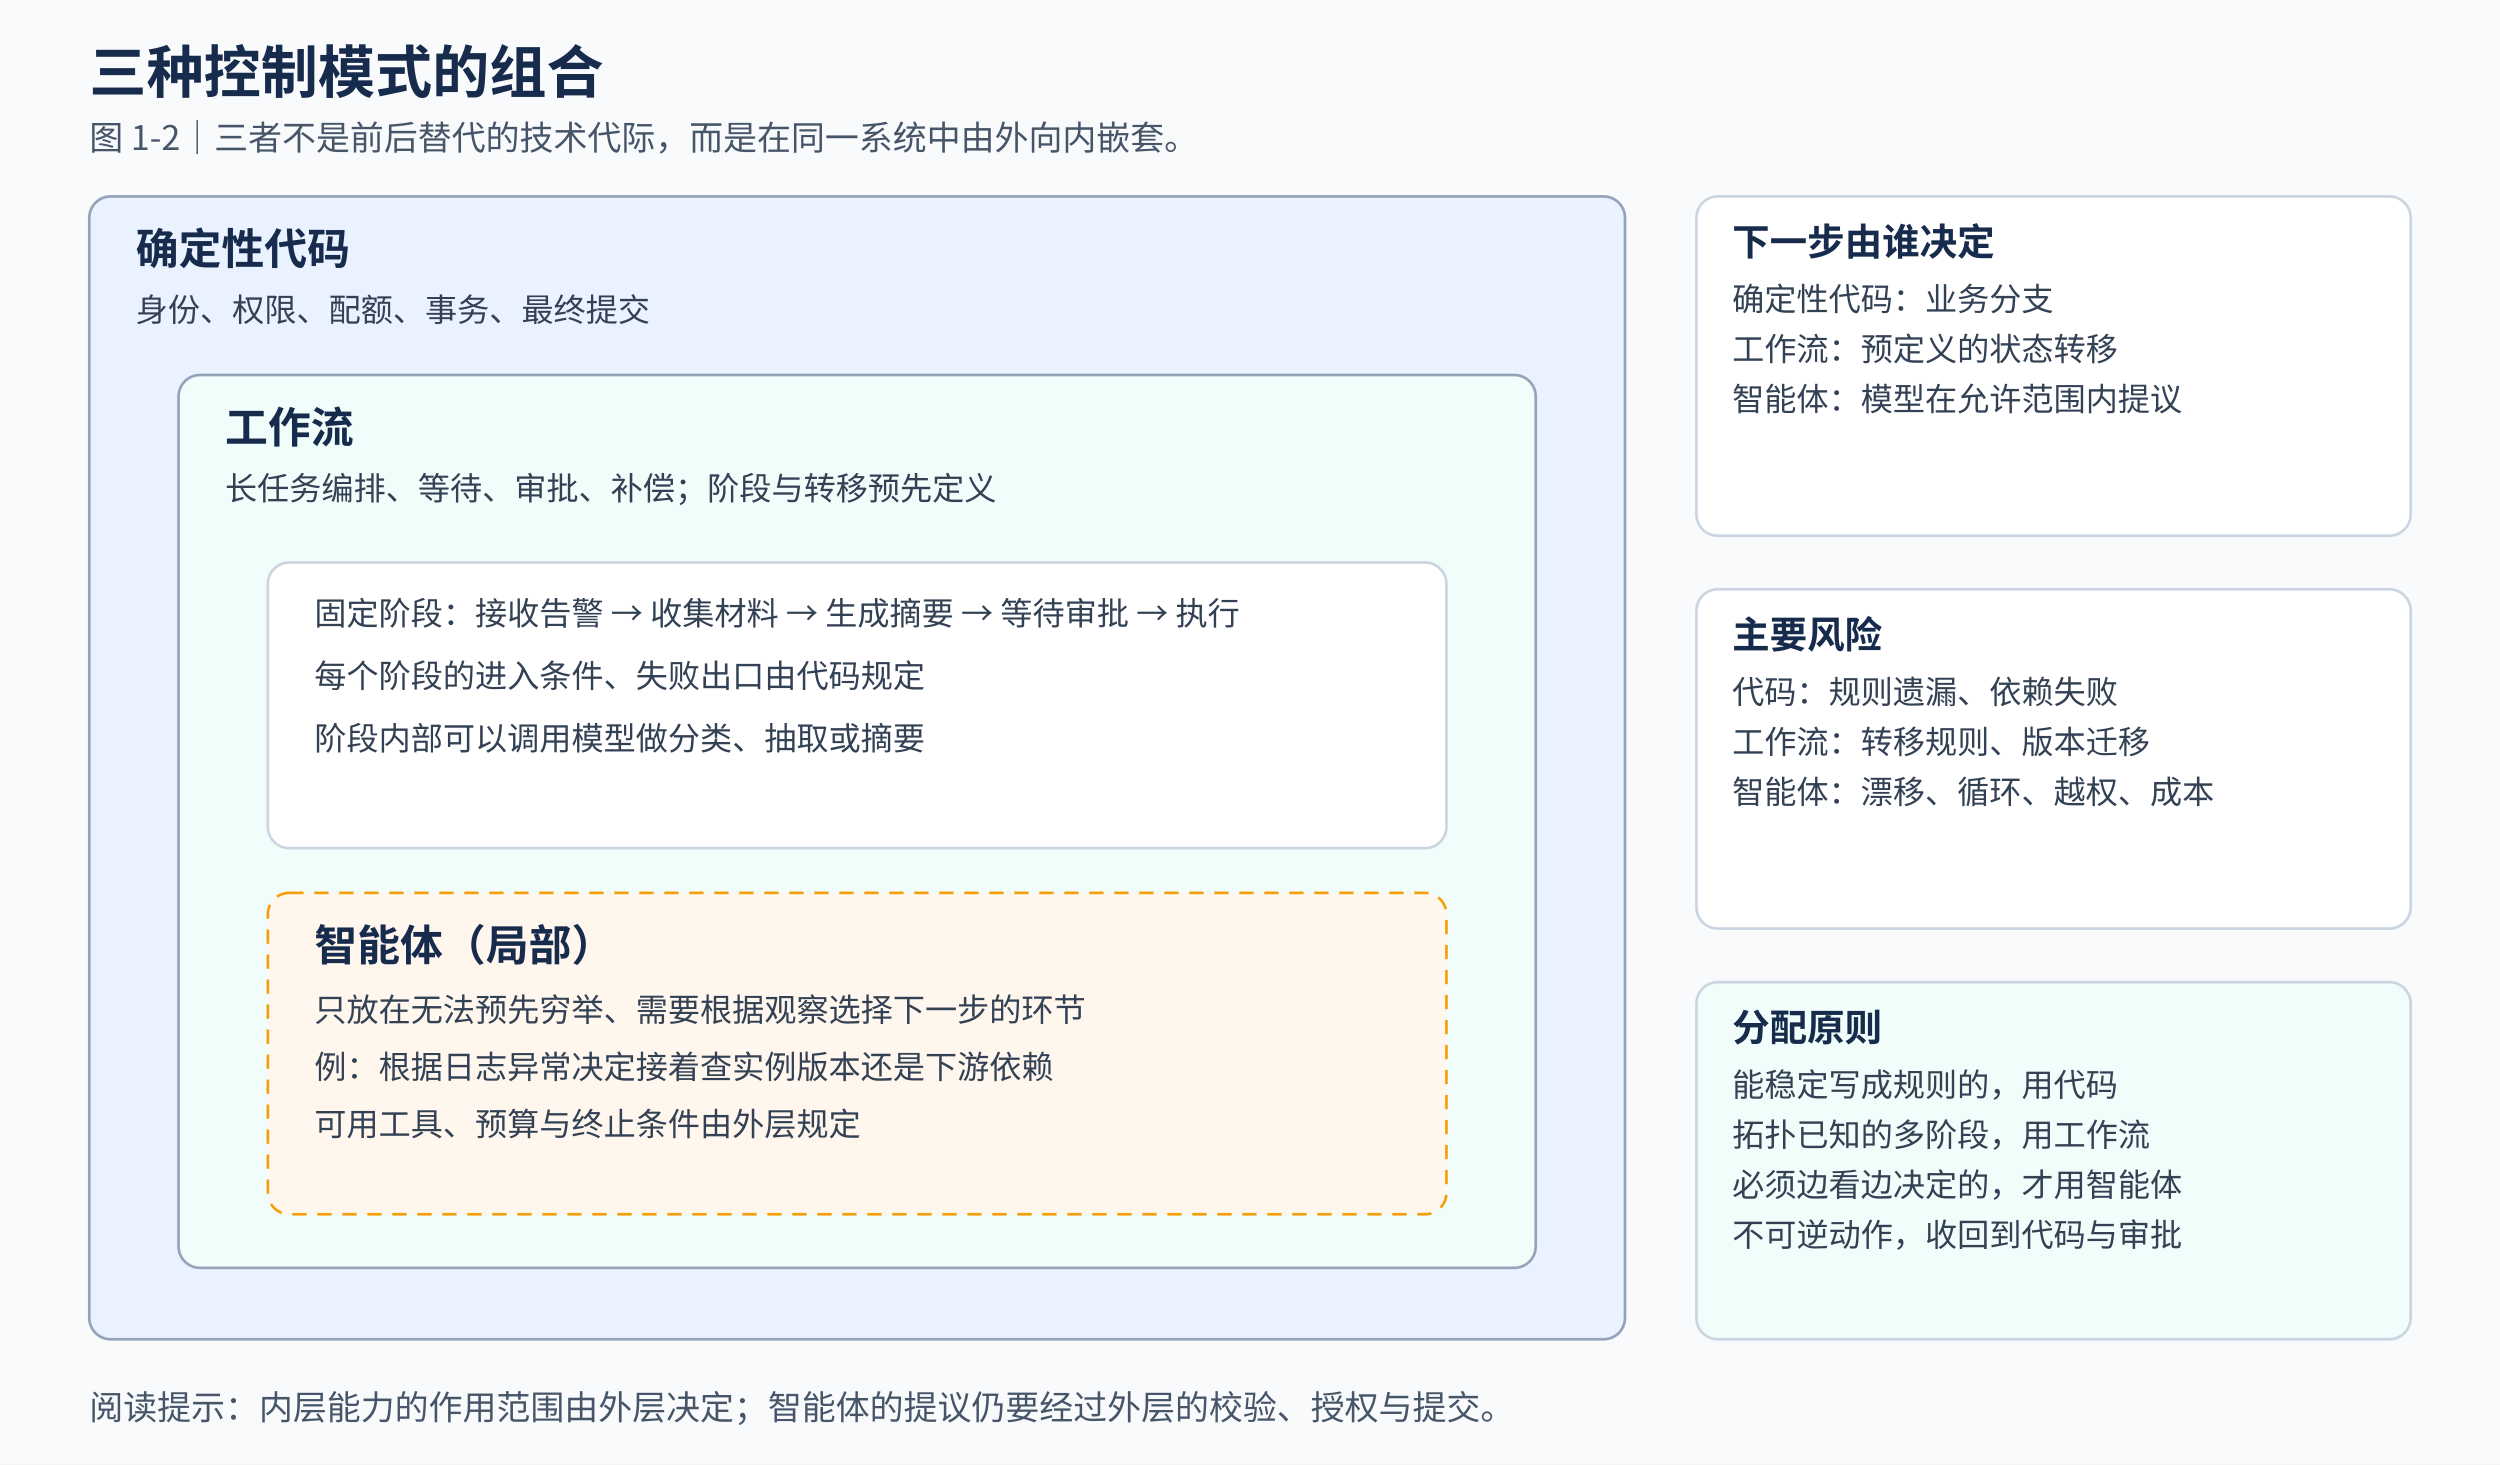
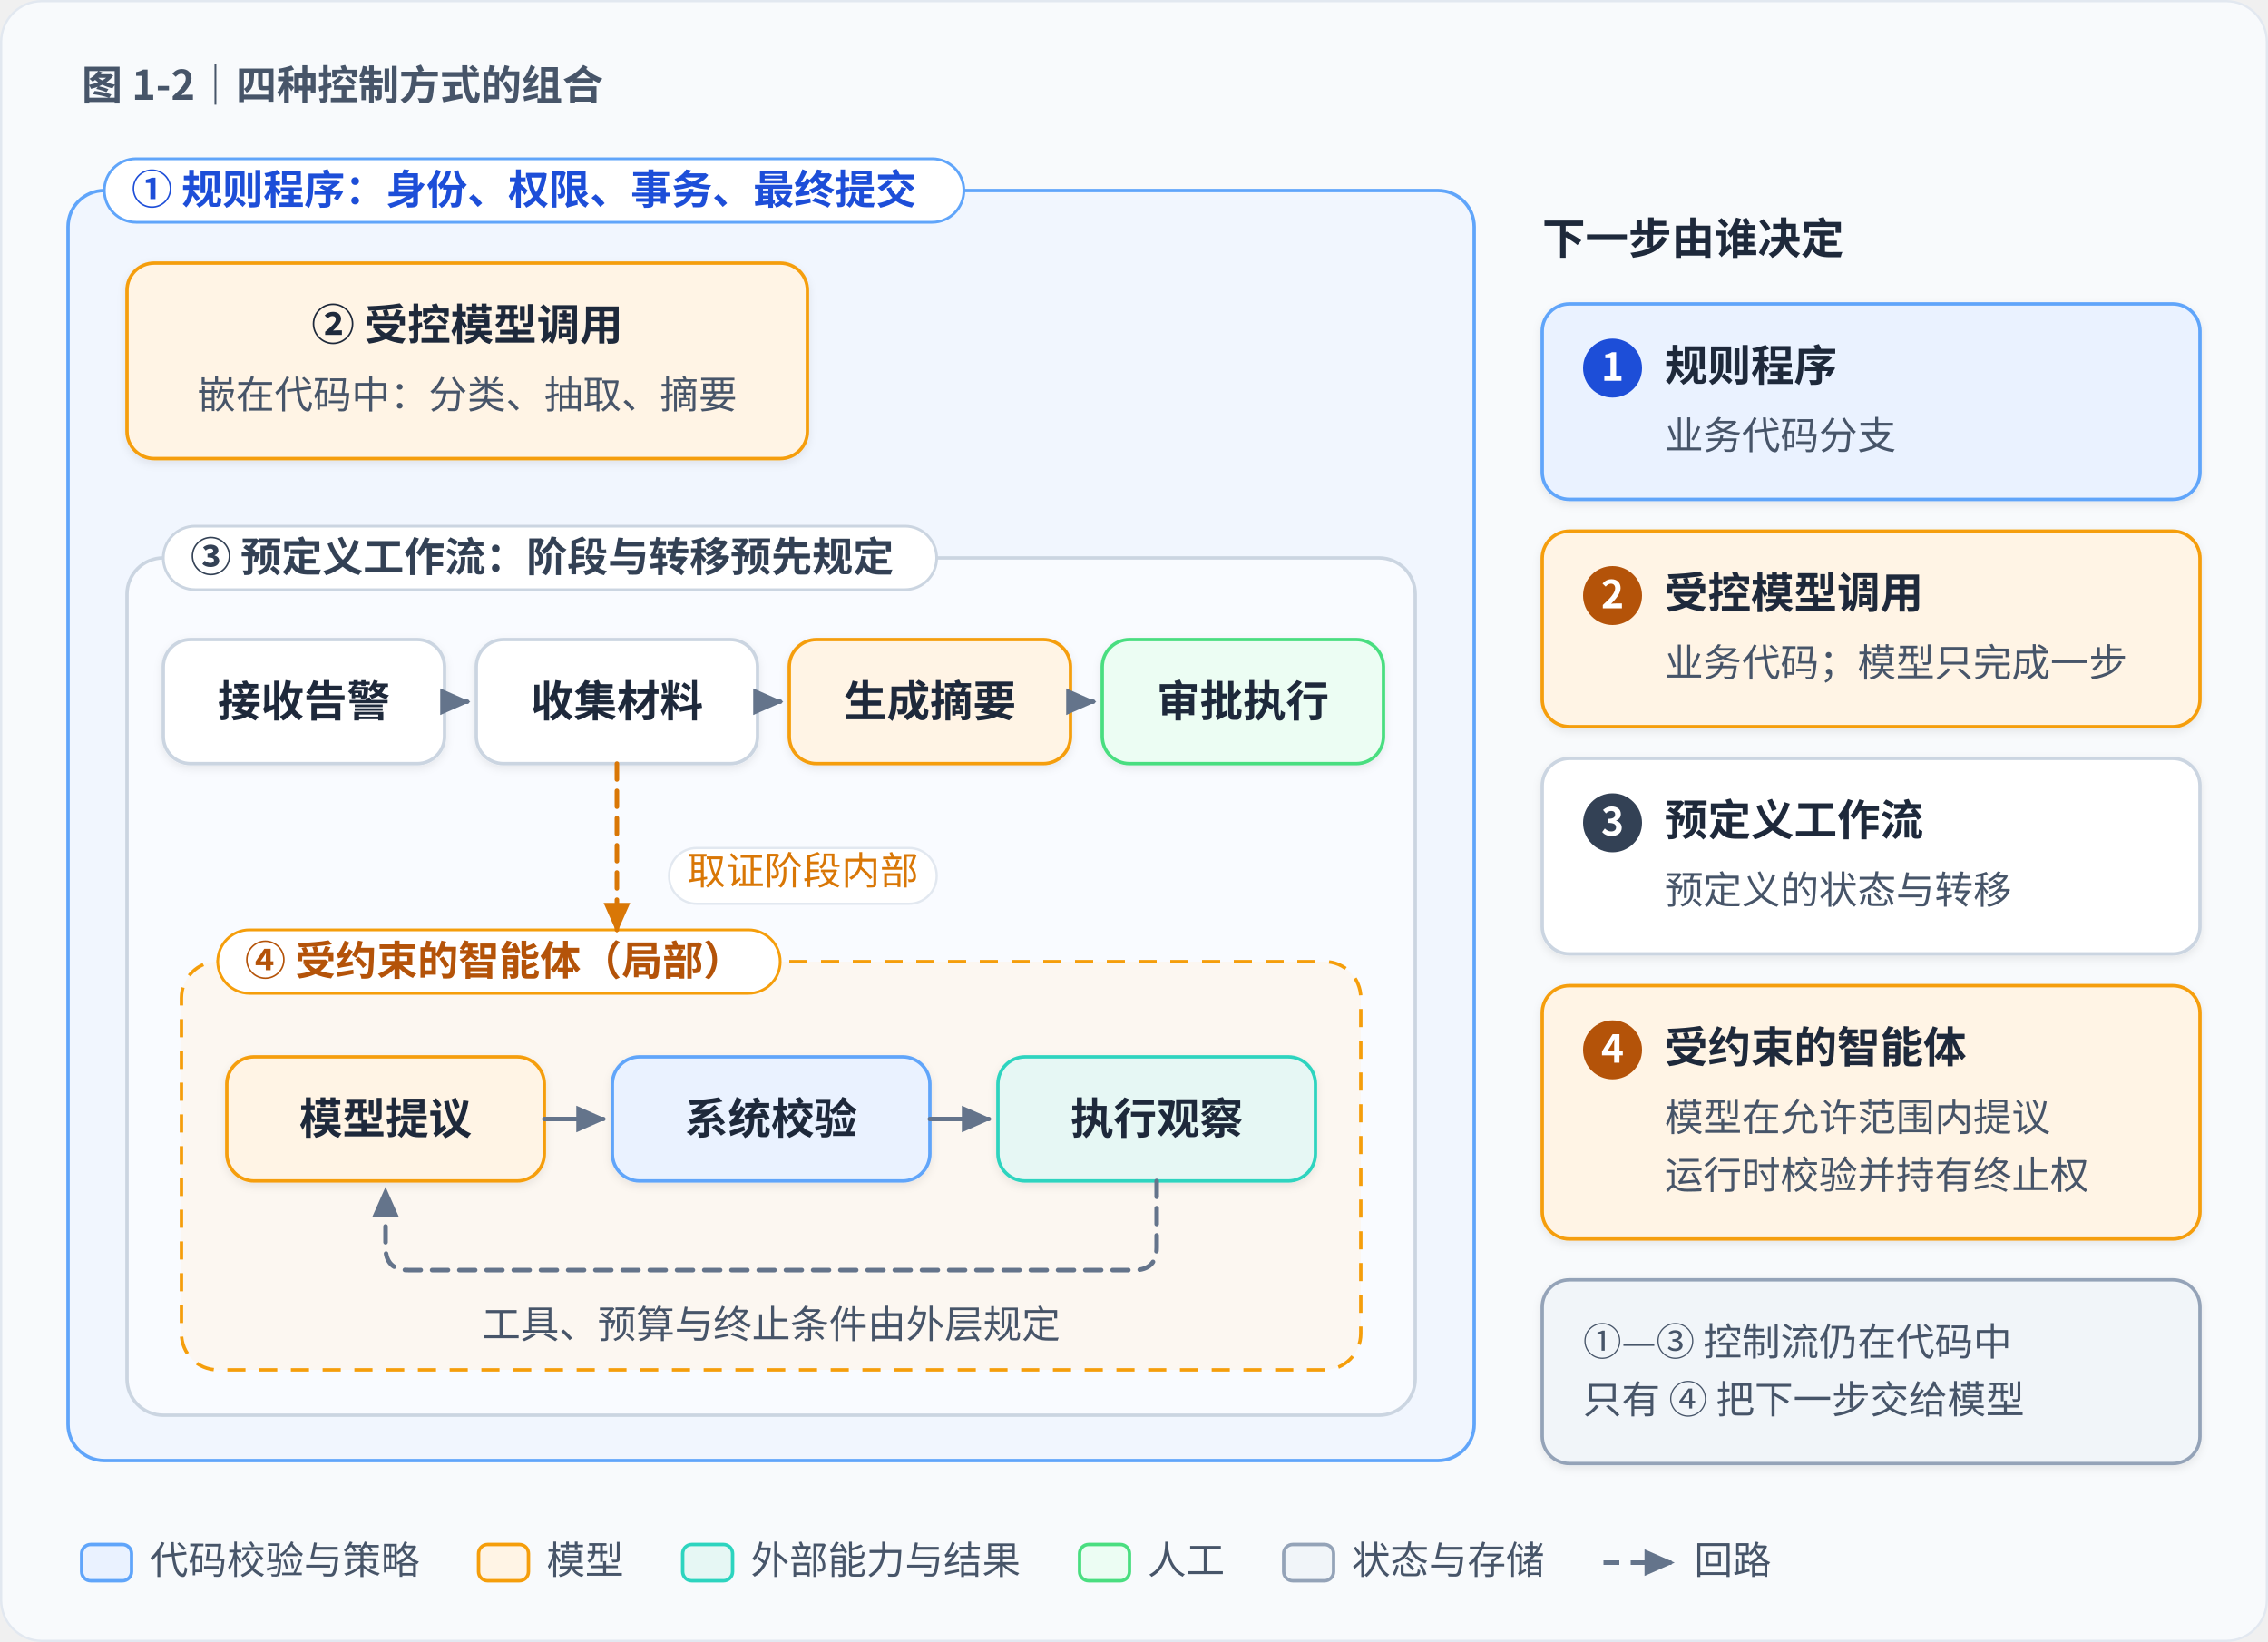
- <svg xmlns="http://www.w3.org/2000/svg" width="1400" height="820" viewBox="0 0 1400 820" role="img" aria-labelledby="title desc">
+ <svg xmlns="http://www.w3.org/2000/svg" width="1000" height="724" viewBox="0 0 1000 724" role="img" aria-labelledby="t d">
  <defs>
-     <marker id="arrow" viewBox="0 0 10 10" refX="9" refY="5" markerWidth="7" markerHeight="7" orient="auto-start-reverse">
-       <path d="M 0 0 L 10 5 L 0 10 z" fill="#64748b" />
+     <filter id="sh" x="-10%" y="-10%" width="120%" height="130%">
+       <feDropShadow dx="0" dy="1.5" stdDeviation="2" flood-color="#0f172a" flood-opacity="0.08" />
+     </filter>
+     <marker id="ah-main" viewBox="0 0 10 10" refX="8.5" refY="5" markerWidth="7" markerHeight="7" orient="auto-start-reverse">
+       <path d="M0,0.8 L9.5,5 L0,9.2 z" fill="#334155" />
+     </marker>
+     <marker id="ah-flow" viewBox="0 0 10 10" refX="8.5" refY="5" markerWidth="7" markerHeight="7" orient="auto-start-reverse">
+       <path d="M0,0.8 L9.5,5 L0,9.2 z" fill="#64748b" />
+     </marker>
+     <marker id="ah-loop" viewBox="0 0 10 10" refX="8.5" refY="5" markerWidth="7" markerHeight="7" orient="auto-start-reverse">
+       <path d="M0,0.8 L9.5,5 L0,9.2 z" fill="#64748b" />
+     </marker>
+     <marker id="ah-fail" viewBox="0 0 10 10" refX="8.5" refY="5" markerWidth="7" markerHeight="7" orient="auto-start-reverse">
+       <path d="M0,0.8 L9.5,5 L0,9.2 z" fill="#dc2626" />
+     </marker>
+     <marker id="ah-ok" viewBox="0 0 10 10" refX="8.5" refY="5" markerWidth="7" markerHeight="7" orient="auto-start-reverse">
+       <path d="M0,0.8 L9.5,5 L0,9.2 z" fill="#0f766e" />
+     </marker>
+     <marker id="ah-model" viewBox="0 0 10 10" refX="8.5" refY="5" markerWidth="7" markerHeight="7" orient="auto-start-reverse">
+       <path d="M0,0.8 L9.5,5 L0,9.2 z" fill="#d97706" />
    </marker>
  </defs>
-   <rect width="1400" height="820" fill="#f8fafc" />
-   <text x="50" y="52" font-family="PingFang SC, Noto Sans CJK SC, sans-serif" font-size="32" font-weight="600" fill="#172b4d" text-anchor="start">三种控制模式的组合</text>
-   <text x="50" y="84" font-family="PingFang SC, Noto Sans CJK SC, sans-serif" font-size="19" font-weight="normal" fill="#475569" text-anchor="start">图 1-2｜三者不是前后替代的技术代际，而是在同一系统中由外向内嵌套。</text>
-   <rect x="50" y="110" width="860" height="640" rx="12" fill="#eaf2ff" stroke="#94a3b8" stroke-width="1.5" />
-   <text x="76" y="148" font-family="PingFang SC, Noto Sans CJK SC, sans-serif" font-size="24" font-weight="600" fill="#172b4d" text-anchor="start">确定性代码</text>
-   <text x="76" y="180" font-family="PingFang SC, Noto Sans CJK SC, sans-serif" font-size="18" font-weight="normal" fill="#334155" text-anchor="start">身份、权限、配额、事务、最终提交</text>
-   <rect x="100" y="210" width="760" height="500" rx="12" fill="#f0fdfa" stroke="#94a3b8" stroke-width="1.5" />
-   <text x="126" y="248" font-family="PingFang SC, Noto Sans CJK SC, sans-serif" font-size="24" font-weight="600" fill="#172b4d" text-anchor="start">工作流</text>
-   <text x="126" y="280" font-family="PingFang SC, Noto Sans CJK SC, sans-serif" font-size="18" font-weight="normal" fill="#334155" text-anchor="start">长任务编排、等待、审批、补偿；阶段与转移预先定义</text>
-   <rect x="150" y="315" width="660" height="160" rx="12" fill="#ffffff" stroke="#cbd5e1" stroke-width="1.5" />
-   <text x="176" y="350" font-family="PingFang SC, Noto Sans CJK SC, sans-serif" font-size="18" font-weight="normal" fill="#334155" text-anchor="start">固定阶段：接收告警 → 收集材料 → 生成摘要 → 等待审批 → 执行</text>
-   <text x="176" y="385" font-family="PingFang SC, Noto Sans CJK SC, sans-serif" font-size="18" font-weight="normal" fill="#334155" text-anchor="start">每个阶段的进入条件、失败出口由代码规定</text>
-   <text x="176" y="420" font-family="PingFang SC, Noto Sans CJK SC, sans-serif" font-size="18" font-weight="normal" fill="#334155" text-anchor="start">阶段内部可以调用模型做分类、抽取或摘要</text>
-   <rect x="150" y="500" width="660" height="180" rx="12" fill="#fff7ed" stroke="#f59e0b" stroke-width="1.5" stroke-dasharray="8 6" />
-   <text x="176" y="538" font-family="PingFang SC, Noto Sans CJK SC, sans-serif" font-size="24" font-weight="600" fill="#172b4d" text-anchor="start">智能体（局部）</text>
-   <text x="176" y="572" font-family="PingFang SC, Noto Sans CJK SC, sans-serif" font-size="18" font-weight="normal" fill="#334155" text-anchor="start">只放在无法预先穷举、需要根据观察选择下一步的环节</text>
-   <text x="176" y="604" font-family="PingFang SC, Noto Sans CJK SC, sans-serif" font-size="18" font-weight="normal" fill="#334155" text-anchor="start">例：根据日志异常决定接着查实例版本还是下游依赖</text>
-   <text x="176" y="636" font-family="PingFang SC, Noto Sans CJK SC, sans-serif" font-size="18" font-weight="normal" fill="#334155" text-anchor="start">可用工具、预算与终止条件由外层规定</text>
-   <rect x="950" y="110" width="400" height="190" rx="12" fill="#ffffff" stroke="#cbd5e1" stroke-width="1.5" />
-   <text x="970" y="143" font-family="PingFang SC, Noto Sans CJK SC, sans-serif" font-size="21" font-weight="600" fill="#172b4d" text-anchor="start">下一步由谁决定</text>
-   <text x="970" y="174" font-family="PingFang SC, Noto Sans CJK SC, sans-serif" font-size="18" font-weight="normal" fill="#334155" text-anchor="start">确定性代码：业务分支</text>
-   <text x="970" y="202" font-family="PingFang SC, Noto Sans CJK SC, sans-serif" font-size="18" font-weight="normal" fill="#334155" text-anchor="start">工作流：预定义的状态转移</text>
-   <text x="970" y="230" font-family="PingFang SC, Noto Sans CJK SC, sans-serif" font-size="18" font-weight="normal" fill="#334155" text-anchor="start">智能体：模型在允许范围内提议</text>
-   <rect x="950" y="330" width="400" height="190" rx="12" fill="#ffffff" stroke="#cbd5e1" stroke-width="1.5" />
-   <text x="970" y="363" font-family="PingFang SC, Noto Sans CJK SC, sans-serif" font-size="21" font-weight="600" fill="#172b4d" text-anchor="start">主要风险</text>
-   <text x="970" y="394" font-family="PingFang SC, Noto Sans CJK SC, sans-serif" font-size="18" font-weight="normal" fill="#334155" text-anchor="start">代码：规则遗漏、依赖失败</text>
-   <text x="970" y="422" font-family="PingFang SC, Noto Sans CJK SC, sans-serif" font-size="18" font-weight="normal" fill="#334155" text-anchor="start">工作流：转移规则、版本迁移</text>
-   <text x="970" y="450" font-family="PingFang SC, Noto Sans CJK SC, sans-serif" font-size="18" font-weight="normal" fill="#334155" text-anchor="start">智能体：漂移、循环、越权、成本</text>
-   <rect x="950" y="550" width="400" height="200" rx="12" fill="#f0fdfa" stroke="#cbd5e1" stroke-width="1.5" />
-   <text x="970" y="583" font-family="PingFang SC, Noto Sans CJK SC, sans-serif" font-size="21" font-weight="600" fill="#172b4d" text-anchor="start">分配原则</text>
-   <text x="970" y="614" font-family="PingFang SC, Noto Sans CJK SC, sans-serif" font-size="18" font-weight="normal" fill="#334155" text-anchor="start">能稳定写成规则的，用代码</text>
-   <text x="970" y="642" font-family="PingFang SC, Noto Sans CJK SC, sans-serif" font-size="18" font-weight="normal" fill="#334155" text-anchor="start">拓扑已知的多阶段，用工作流</text>
-   <text x="970" y="670" font-family="PingFang SC, Noto Sans CJK SC, sans-serif" font-size="18" font-weight="normal" fill="#334155" text-anchor="start">必须边看边决定的，才用智能体</text>
-   <text x="970" y="698" font-family="PingFang SC, Noto Sans CJK SC, sans-serif" font-size="18" font-weight="normal" fill="#334155" text-anchor="start">不可逆动作，收回到代码与审批</text>
-   <text x="50" y="795" font-family="PingFang SC, Noto Sans CJK SC, sans-serif" font-size="19" font-weight="normal" fill="#475569" text-anchor="start">阅读提示：内层能力的作用范围由外层决定；智能体的提议仍要经过外层的校验、授权与提交。</text>
+   <rect x="0.5" y="0.5" width="999" height="723" rx="18" fill="#f8fafc" stroke="#e2e8f0" />
+   <text x="36.0" y="44.0" font-family="'PingFang SC','Microsoft YaHei','Noto Sans CJK SC','Source Han Sans SC',sans-serif" font-size="18" font-weight="600" fill="#475569" text-anchor="start">图 1-2｜四种控制方式的组合</text>
+   <rect x="30" y="84" width="620" height="560" rx="16" fill="#eaf2ff" fill-opacity="0.55" stroke="#60a5fa" stroke-width="1.5" />
+   <rect x="46" y="70" width="379" height="28" rx="14" fill="#ffffff" stroke="#60a5fa" stroke-width="1.2" />
+   <text x="58.0" y="90.0" font-family="'PingFang SC','Microsoft YaHei','Noto Sans CJK SC','Source Han Sans SC',sans-serif" font-size="18" font-weight="600" fill="#1d4ed8" text-anchor="start">① 规则程序：身份、权限、事务、最终提交</text>
+   <rect x="56" y="116" width="300" height="86.2" rx="12" fill="#fff4e5" stroke="#f59e0b" stroke-width="1.5" filter="url(#sh)" />
+   <text x="206.0" y="150.0" font-family="'PingFang SC','Microsoft YaHei','Noto Sans CJK SC','Source Han Sans SC',sans-serif" font-size="19" font-weight="600" fill="#1e293b" text-anchor="middle">② 受控模型调用</text>
+   <text x="206.0" y="180.1" font-family="'PingFang SC','Microsoft YaHei','Noto Sans CJK SC','Source Han Sans SC',sans-serif" font-size="17" font-weight="normal" fill="#475569" text-anchor="middle">嵌在代码中：分类、抽取、摘要</text>
+   <rect x="56" y="246" width="568" height="378" rx="16" fill="#ffffff" fill-opacity="0.55" stroke="#cbd5e1" stroke-width="1.5" />
+   <rect x="72" y="232" width="341" height="28" rx="14" fill="#ffffff" stroke="#cbd5e1" stroke-width="1.2" />
+   <text x="84.0" y="252.0" font-family="'PingFang SC','Microsoft YaHei','Noto Sans CJK SC','Source Han Sans SC',sans-serif" font-size="18" font-weight="600" fill="#334155" text-anchor="start">③ 预定义工作流：阶段与转移预先规定</text>
+   <rect x="72" y="282" width="124" height="54.7" rx="12" fill="#ffffff" stroke="#cbd5e1" stroke-width="1.5" filter="url(#sh)" />
+   <text x="134.0" y="316.0" font-family="'PingFang SC','Microsoft YaHei','Noto Sans CJK SC','Source Han Sans SC',sans-serif" font-size="19" font-weight="600" fill="#1e293b" text-anchor="middle">接收告警</text>
+   <rect x="210" y="282" width="124" height="54.7" rx="12" fill="#ffffff" stroke="#cbd5e1" stroke-width="1.5" filter="url(#sh)" />
+   <text x="272.0" y="316.0" font-family="'PingFang SC','Microsoft YaHei','Noto Sans CJK SC','Source Han Sans SC',sans-serif" font-size="19" font-weight="600" fill="#1e293b" text-anchor="middle">收集材料</text>
+   <rect x="348" y="282" width="124" height="54.7" rx="12" fill="#fff4e5" stroke="#f59e0b" stroke-width="1.5" filter="url(#sh)" />
+   <text x="410.0" y="316.0" font-family="'PingFang SC','Microsoft YaHei','Noto Sans CJK SC','Source Han Sans SC',sans-serif" font-size="19" font-weight="600" fill="#1e293b" text-anchor="middle">生成摘要</text>
+   <rect x="486" y="282" width="124" height="54.7" rx="12" fill="#ecfdf3" stroke="#4ade80" stroke-width="1.5" filter="url(#sh)" />
+   <text x="548.0" y="316.0" font-family="'PingFang SC','Microsoft YaHei','Noto Sans CJK SC','Source Han Sans SC',sans-serif" font-size="19" font-weight="600" fill="#1e293b" text-anchor="middle">审批执行</text>
+   <path d="M196.0,309.4 L206.0,309.4" stroke="#64748b" stroke-width="2.0" fill="none" stroke-linecap="round" stroke-linejoin="round" marker-end="url(#ah-flow)" />
+   <path d="M334.0,309.4 L344.0,309.4" stroke="#64748b" stroke-width="2.0" fill="none" stroke-linecap="round" stroke-linejoin="round" marker-end="url(#ah-flow)" />
+   <path d="M472.0,309.4 L482.0,309.4" stroke="#64748b" stroke-width="2.0" fill="none" stroke-linecap="round" stroke-linejoin="round" marker-end="url(#ah-flow)" />
+   <rect x="80" y="424" width="520" height="180" rx="16" fill="#fff4e5" fill-opacity="0.55" stroke="#f59e0b" stroke-width="1.5" stroke-dasharray="8 6" />
+   <rect x="96" y="410" width="248" height="28" rx="14" fill="#ffffff" stroke="#f59e0b" stroke-width="1.2" />
+   <text x="108.0" y="430.0" font-family="'PingFang SC','Microsoft YaHei','Noto Sans CJK SC','Source Han Sans SC',sans-serif" font-size="18" font-weight="600" fill="#b45309" text-anchor="start">④ 受约束的智能体（局部）</text>
+   <rect x="100" y="466" width="140" height="54.7" rx="12" fill="#fff4e5" stroke="#f59e0b" stroke-width="1.5" filter="url(#sh)" />
+   <text x="170.0" y="500.0" font-family="'PingFang SC','Microsoft YaHei','Noto Sans CJK SC','Source Han Sans SC',sans-serif" font-size="19" font-weight="600" fill="#1e293b" text-anchor="middle">模型提议</text>
+   <rect x="270" y="466" width="140" height="54.7" rx="12" fill="#eaf2ff" stroke="#60a5fa" stroke-width="1.5" filter="url(#sh)" />
+   <text x="340.0" y="500.0" font-family="'PingFang SC','Microsoft YaHei','Noto Sans CJK SC','Source Han Sans SC',sans-serif" font-size="19" font-weight="600" fill="#1e293b" text-anchor="middle">系统校验</text>
+   <rect x="440" y="466" width="140" height="54.7" rx="12" fill="#e6f7f4" stroke="#2dd4bf" stroke-width="1.5" filter="url(#sh)" />
+   <text x="510.0" y="500.0" font-family="'PingFang SC','Microsoft YaHei','Noto Sans CJK SC','Source Han Sans SC',sans-serif" font-size="19" font-weight="600" fill="#1e293b" text-anchor="middle">执行观察</text>
+   <path d="M240.0,493.4 L266.0,493.4" stroke="#64748b" stroke-width="2.0" fill="none" stroke-linecap="round" stroke-linejoin="round" marker-end="url(#ah-flow)" />
+   <path d="M410.0,493.4 L436.0,493.4" stroke="#64748b" stroke-width="2.0" fill="none" stroke-linecap="round" stroke-linejoin="round" marker-end="url(#ah-flow)" />
+   <path d="M510.0,520.7 L510.0,550.0 Q510.0,560.0 500.0,560.0 L180.0,560.0 Q170.0,560.0 170.0,550.0 L170.0,524.7" stroke="#64748b" stroke-width="2.0" fill="none" stroke-linecap="round" stroke-linejoin="round" stroke-dasharray="7 5" marker-end="url(#ah-loop)" />
+   <text x="340.0" y="590.0" font-family="'PingFang SC','Microsoft YaHei','Noto Sans CJK SC','Source Han Sans SC',sans-serif" font-size="17" font-weight="normal" fill="#475569" text-anchor="middle">工具、预算与终止条件由外层规定</text>
+   <path d="M272.0,336.7 L272.0,410.0" stroke="#d97706" stroke-width="2.0" fill="none" stroke-linecap="round" stroke-linejoin="round" stroke-dasharray="7 5" marker-end="url(#ah-model)" />
+   <rect x="295.0" y="373.9" width="118.0" height="24.6" rx="12.2" fill="#ffffff" stroke="#e2e8f0" stroke-width="1" />
+   <text x="354.0" y="390.0" font-family="'PingFang SC','Microsoft YaHei','Noto Sans CJK SC','Source Han Sans SC',sans-serif" font-size="17" font-weight="normal" fill="#d97706" text-anchor="middle">取证阶段内部</text>
+   <text x="680.0" y="112.0" font-family="'PingFang SC','Microsoft YaHei','Noto Sans CJK SC','Source Han Sans SC',sans-serif" font-size="19" font-weight="600" fill="#1e293b" text-anchor="start">下一步由谁决定</text>
+   <rect x="680" y="134" width="290" height="86.2" rx="12" fill="#eaf2ff" stroke="#60a5fa" stroke-width="1.5" filter="url(#sh)" />
+   <circle cx="711.0" cy="162.3" r="13" fill="#1d4ed8" />
+   <text x="711.0" y="167.9" font-family="'PingFang SC','Microsoft YaHei','Noto Sans CJK SC','Source Han Sans SC',sans-serif" font-size="17" font-weight="700" fill="#ffffff" text-anchor="middle">1</text>
+   <text x="734.0" y="168.0" font-family="'PingFang SC','Microsoft YaHei','Noto Sans CJK SC','Source Han Sans SC',sans-serif" font-size="19" font-weight="600" fill="#1e293b" text-anchor="start">规则程序</text>
+   <text x="734.0" y="198.1" font-family="'PingFang SC','Microsoft YaHei','Noto Sans CJK SC','Source Han Sans SC',sans-serif" font-size="17" font-weight="normal" fill="#475569" text-anchor="start">业务代码分支</text>
+   <rect x="680" y="234.2" width="290" height="86.2" rx="12" fill="#fff4e5" stroke="#f59e0b" stroke-width="1.5" filter="url(#sh)" />
+   <circle cx="711.0" cy="262.6" r="13" fill="#b45309" />
+   <text x="711.0" y="268.2" font-family="'PingFang SC','Microsoft YaHei','Noto Sans CJK SC','Source Han Sans SC',sans-serif" font-size="17" font-weight="700" fill="#ffffff" text-anchor="middle">2</text>
+   <text x="734.0" y="268.2" font-family="'PingFang SC','Microsoft YaHei','Noto Sans CJK SC','Source Han Sans SC',sans-serif" font-size="19" font-weight="600" fill="#1e293b" text-anchor="start">受控模型调用</text>
+   <text x="734.0" y="298.3" font-family="'PingFang SC','Microsoft YaHei','Noto Sans CJK SC','Source Han Sans SC',sans-serif" font-size="17" font-weight="normal" fill="#475569" text-anchor="start">业务代码；模型只完成一步</text>
+   <rect x="680" y="334.4" width="290" height="86.2" rx="12" fill="#ffffff" stroke="#cbd5e1" stroke-width="1.5" filter="url(#sh)" />
+   <circle cx="711.0" cy="362.8" r="13" fill="#334155" />
+   <text x="711.0" y="368.4" font-family="'PingFang SC','Microsoft YaHei','Noto Sans CJK SC','Source Han Sans SC',sans-serif" font-size="17" font-weight="700" fill="#ffffff" text-anchor="middle">3</text>
+   <text x="734.0" y="368.4" font-family="'PingFang SC','Microsoft YaHei','Noto Sans CJK SC','Source Han Sans SC',sans-serif" font-size="19" font-weight="600" fill="#1e293b" text-anchor="start">预定义工作流</text>
+   <text x="734.0" y="398.5" font-family="'PingFang SC','Microsoft YaHei','Noto Sans CJK SC','Source Han Sans SC',sans-serif" font-size="17" font-weight="normal" fill="#475569" text-anchor="start">预定义的状态与转移</text>
+   <rect x="680" y="434.6" width="290" height="111.7" rx="12" fill="#fff4e5" stroke="#f59e0b" stroke-width="1.5" filter="url(#sh)" />
+   <circle cx="711.0" cy="462.9" r="13" fill="#b45309" />
+   <text x="711.0" y="468.6" font-family="'PingFang SC','Microsoft YaHei','Noto Sans CJK SC','Source Han Sans SC',sans-serif" font-size="17" font-weight="700" fill="#ffffff" text-anchor="middle">4</text>
+   <text x="734.0" y="468.6" font-family="'PingFang SC','Microsoft YaHei','Noto Sans CJK SC','Source Han Sans SC',sans-serif" font-size="19" font-weight="600" fill="#1e293b" text-anchor="start">受约束的智能体</text>
+   <text x="734.0" y="498.7" font-family="'PingFang SC','Microsoft YaHei','Noto Sans CJK SC','Source Han Sans SC',sans-serif" font-size="17" font-weight="normal" fill="#475569" text-anchor="start">模型在允许范围内提议</text>
+   <text x="734.0" y="524.2" font-family="'PingFang SC','Microsoft YaHei','Noto Sans CJK SC','Source Han Sans SC',sans-serif" font-size="17" font-weight="normal" fill="#475569" text-anchor="start">运行时校验并持有终止权</text>
+   <rect x="680" y="564.3" width="290" height="81.0" rx="12" fill="#f1f5f9" stroke="#94a3b8" stroke-width="1.5" filter="url(#sh)" />
+   <text x="698.0" y="597.7" font-family="'PingFang SC','Microsoft YaHei','Noto Sans CJK SC','Source Han Sans SC',sans-serif" font-size="17" font-weight="normal" fill="#475569" text-anchor="start">①—③ 控制流仍在代码中</text>
+   <text x="698.0" y="623.2" font-family="'PingFang SC','Microsoft YaHei','Noto Sans CJK SC','Source Han Sans SC',sans-serif" font-size="17" font-weight="normal" fill="#475569" text-anchor="start">只有 ④ 把下一步交给模型</text>
+   <rect x="36" y="681" width="22" height="16" rx="4" fill="#eaf2ff" stroke="#60a5fa" stroke-width="1.5" />
+   <text x="66.0" y="694.0" font-family="'PingFang SC','Microsoft YaHei','Noto Sans CJK SC','Source Han Sans SC',sans-serif" font-size="17" font-weight="normal" fill="#475569" text-anchor="start">代码校验与策略</text>
+   <rect x="211.0" y="681" width="22" height="16" rx="4" fill="#fff4e5" stroke="#f59e0b" stroke-width="1.5" />
+   <text x="241.0" y="694.0" font-family="'PingFang SC','Microsoft YaHei','Noto Sans CJK SC','Source Han Sans SC',sans-serif" font-size="17" font-weight="normal" fill="#475569" text-anchor="start">模型</text>
+   <rect x="301.0" y="681" width="22" height="16" rx="4" fill="#e6f7f4" stroke="#2dd4bf" stroke-width="1.5" />
+   <text x="331.0" y="694.0" font-family="'PingFang SC','Microsoft YaHei','Noto Sans CJK SC','Source Han Sans SC',sans-serif" font-size="17" font-weight="normal" fill="#475569" text-anchor="start">外部能力与结果</text>
+   <rect x="476.0" y="681" width="22" height="16" rx="4" fill="#ecfdf3" stroke="#4ade80" stroke-width="1.5" />
+   <text x="506.0" y="694.0" font-family="'PingFang SC','Microsoft YaHei','Noto Sans CJK SC','Source Han Sans SC',sans-serif" font-size="17" font-weight="normal" fill="#475569" text-anchor="start">人工</text>
+   <rect x="566.0" y="681" width="22" height="16" rx="4" fill="#f1f5f9" stroke="#94a3b8" stroke-width="1.5" />
+   <text x="596.0" y="694.0" font-family="'PingFang SC','Microsoft YaHei','Noto Sans CJK SC','Source Han Sans SC',sans-serif" font-size="17" font-weight="normal" fill="#475569" text-anchor="start">状态与存储</text>
+   <path d="M707.0,689 L737.0,689" stroke="#64748b" stroke-width="2.0" stroke-dasharray="7 5" marker-end="url(#ah-loop)" />
+   <text x="747.0" y="694.0" font-family="'PingFang SC','Microsoft YaHei','Noto Sans CJK SC','Source Han Sans SC',sans-serif" font-size="17" font-weight="normal" fill="#475569" text-anchor="start">回路</text>
</svg>
